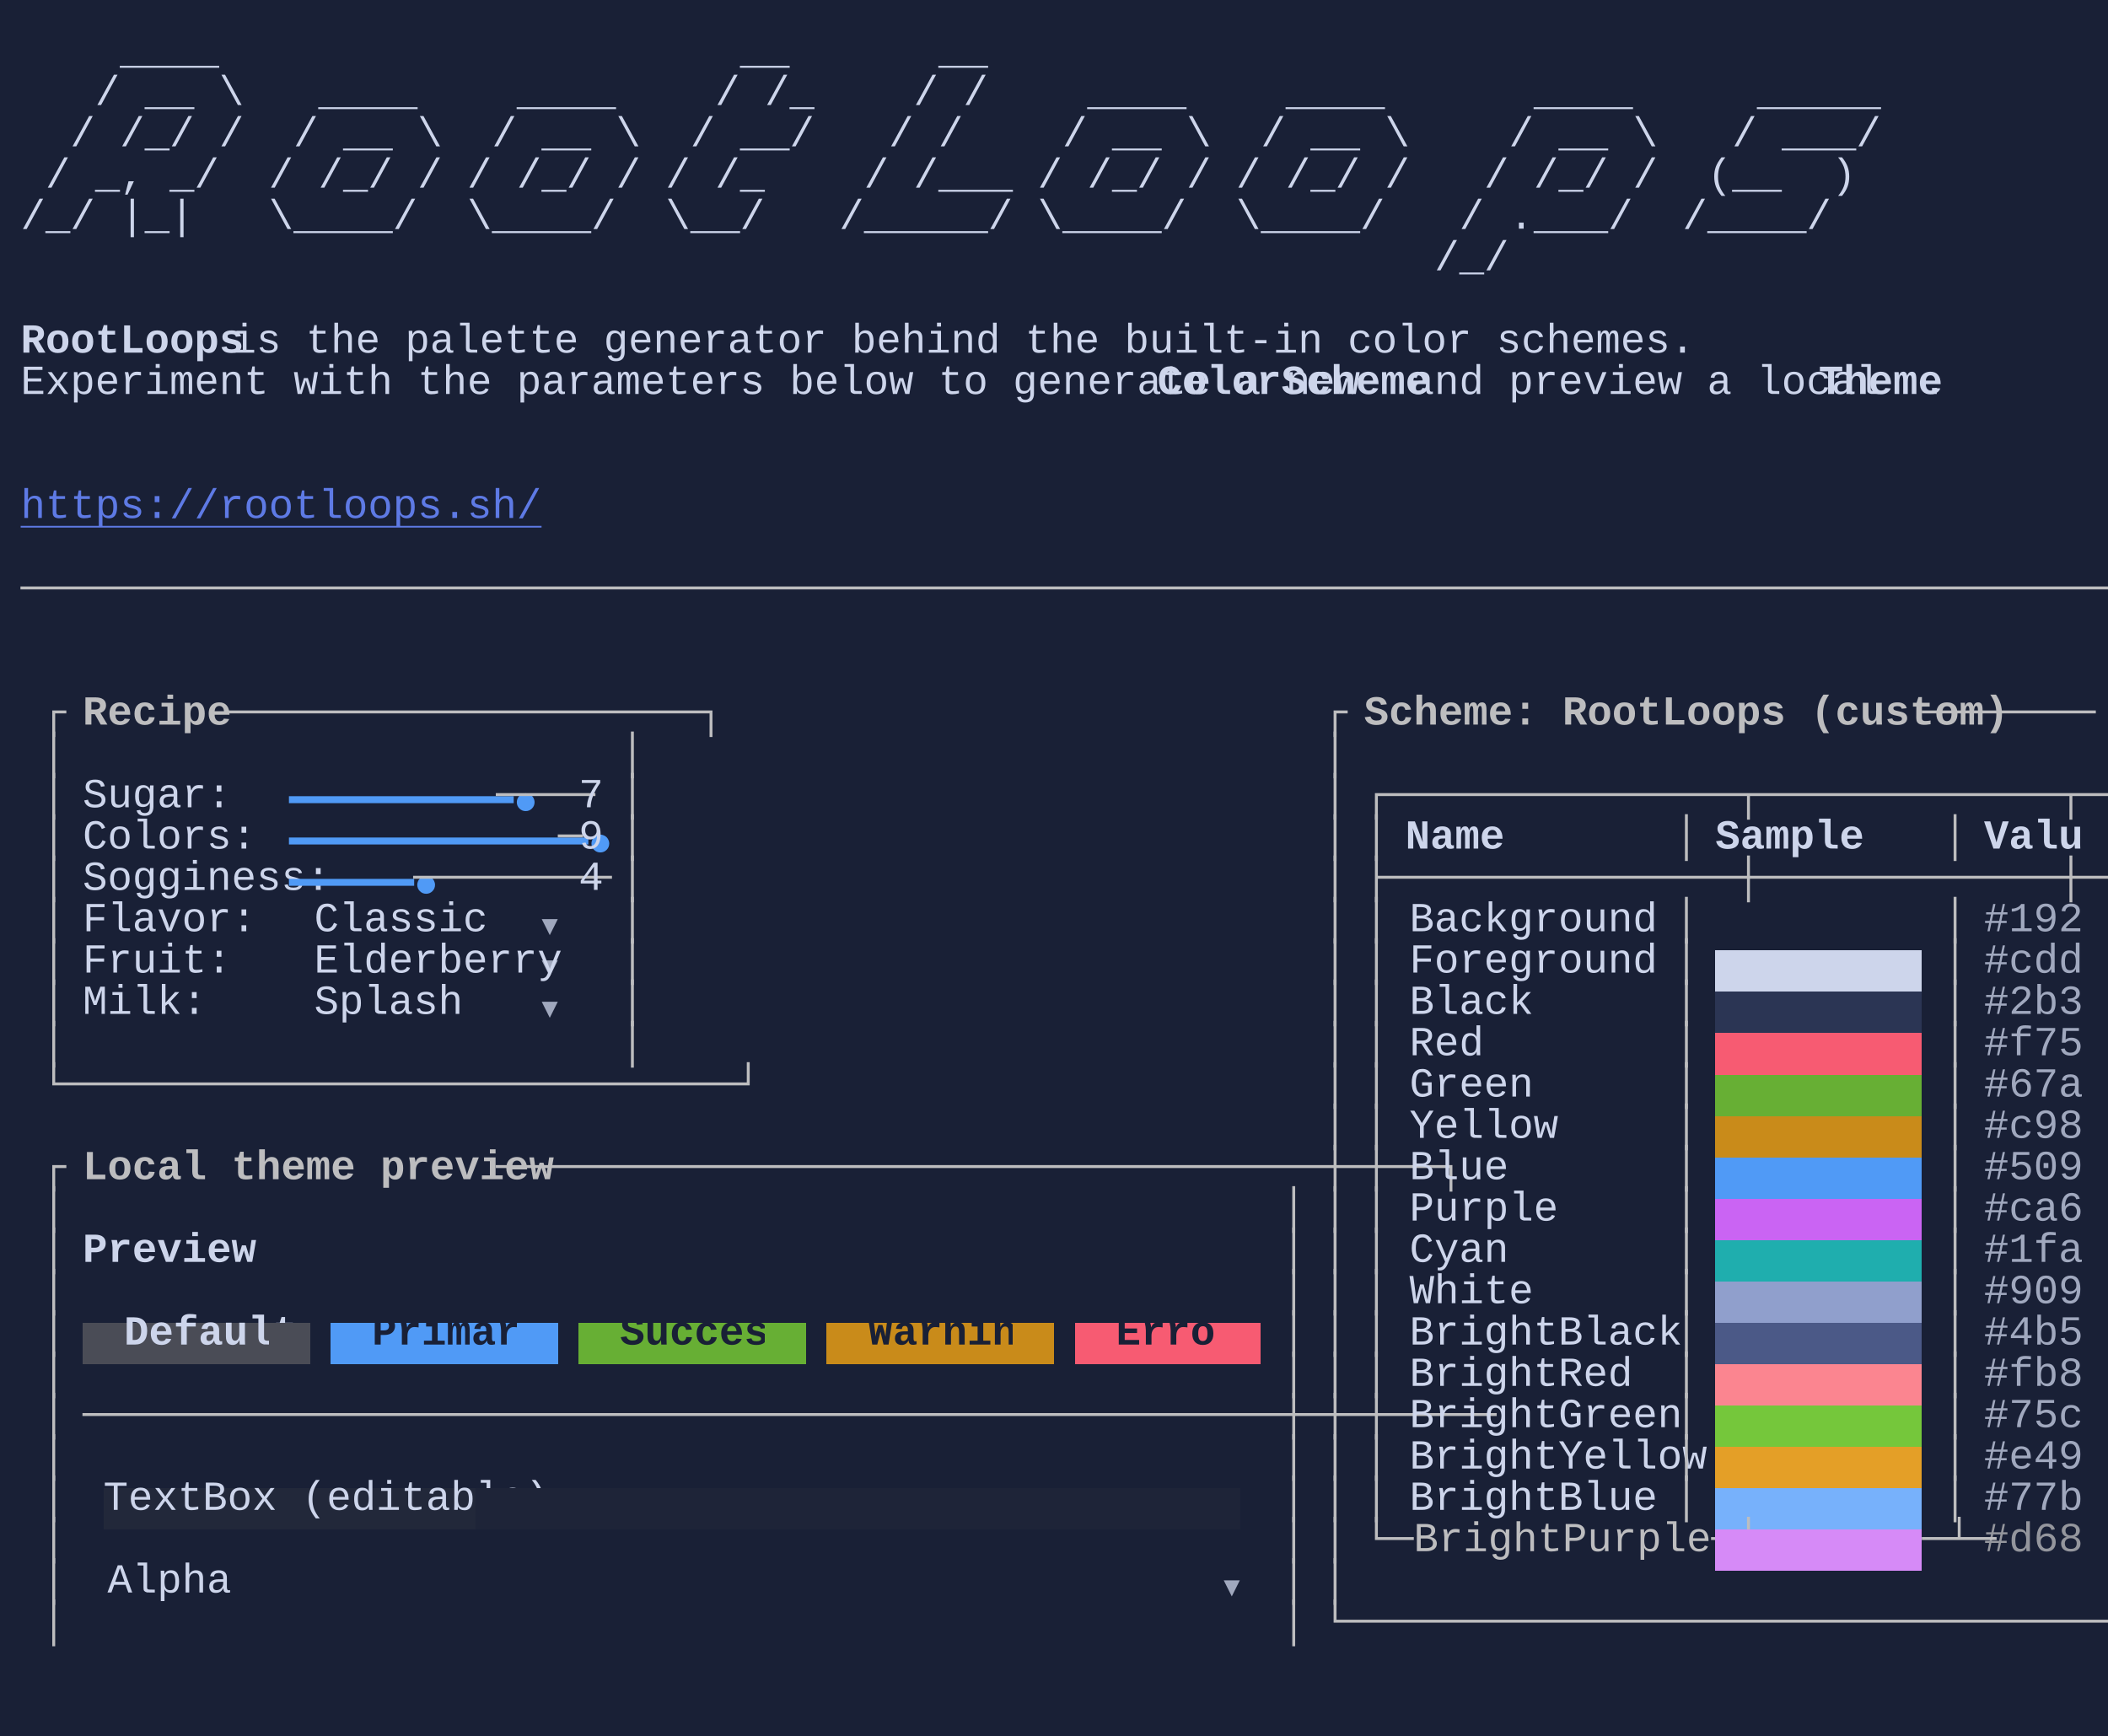
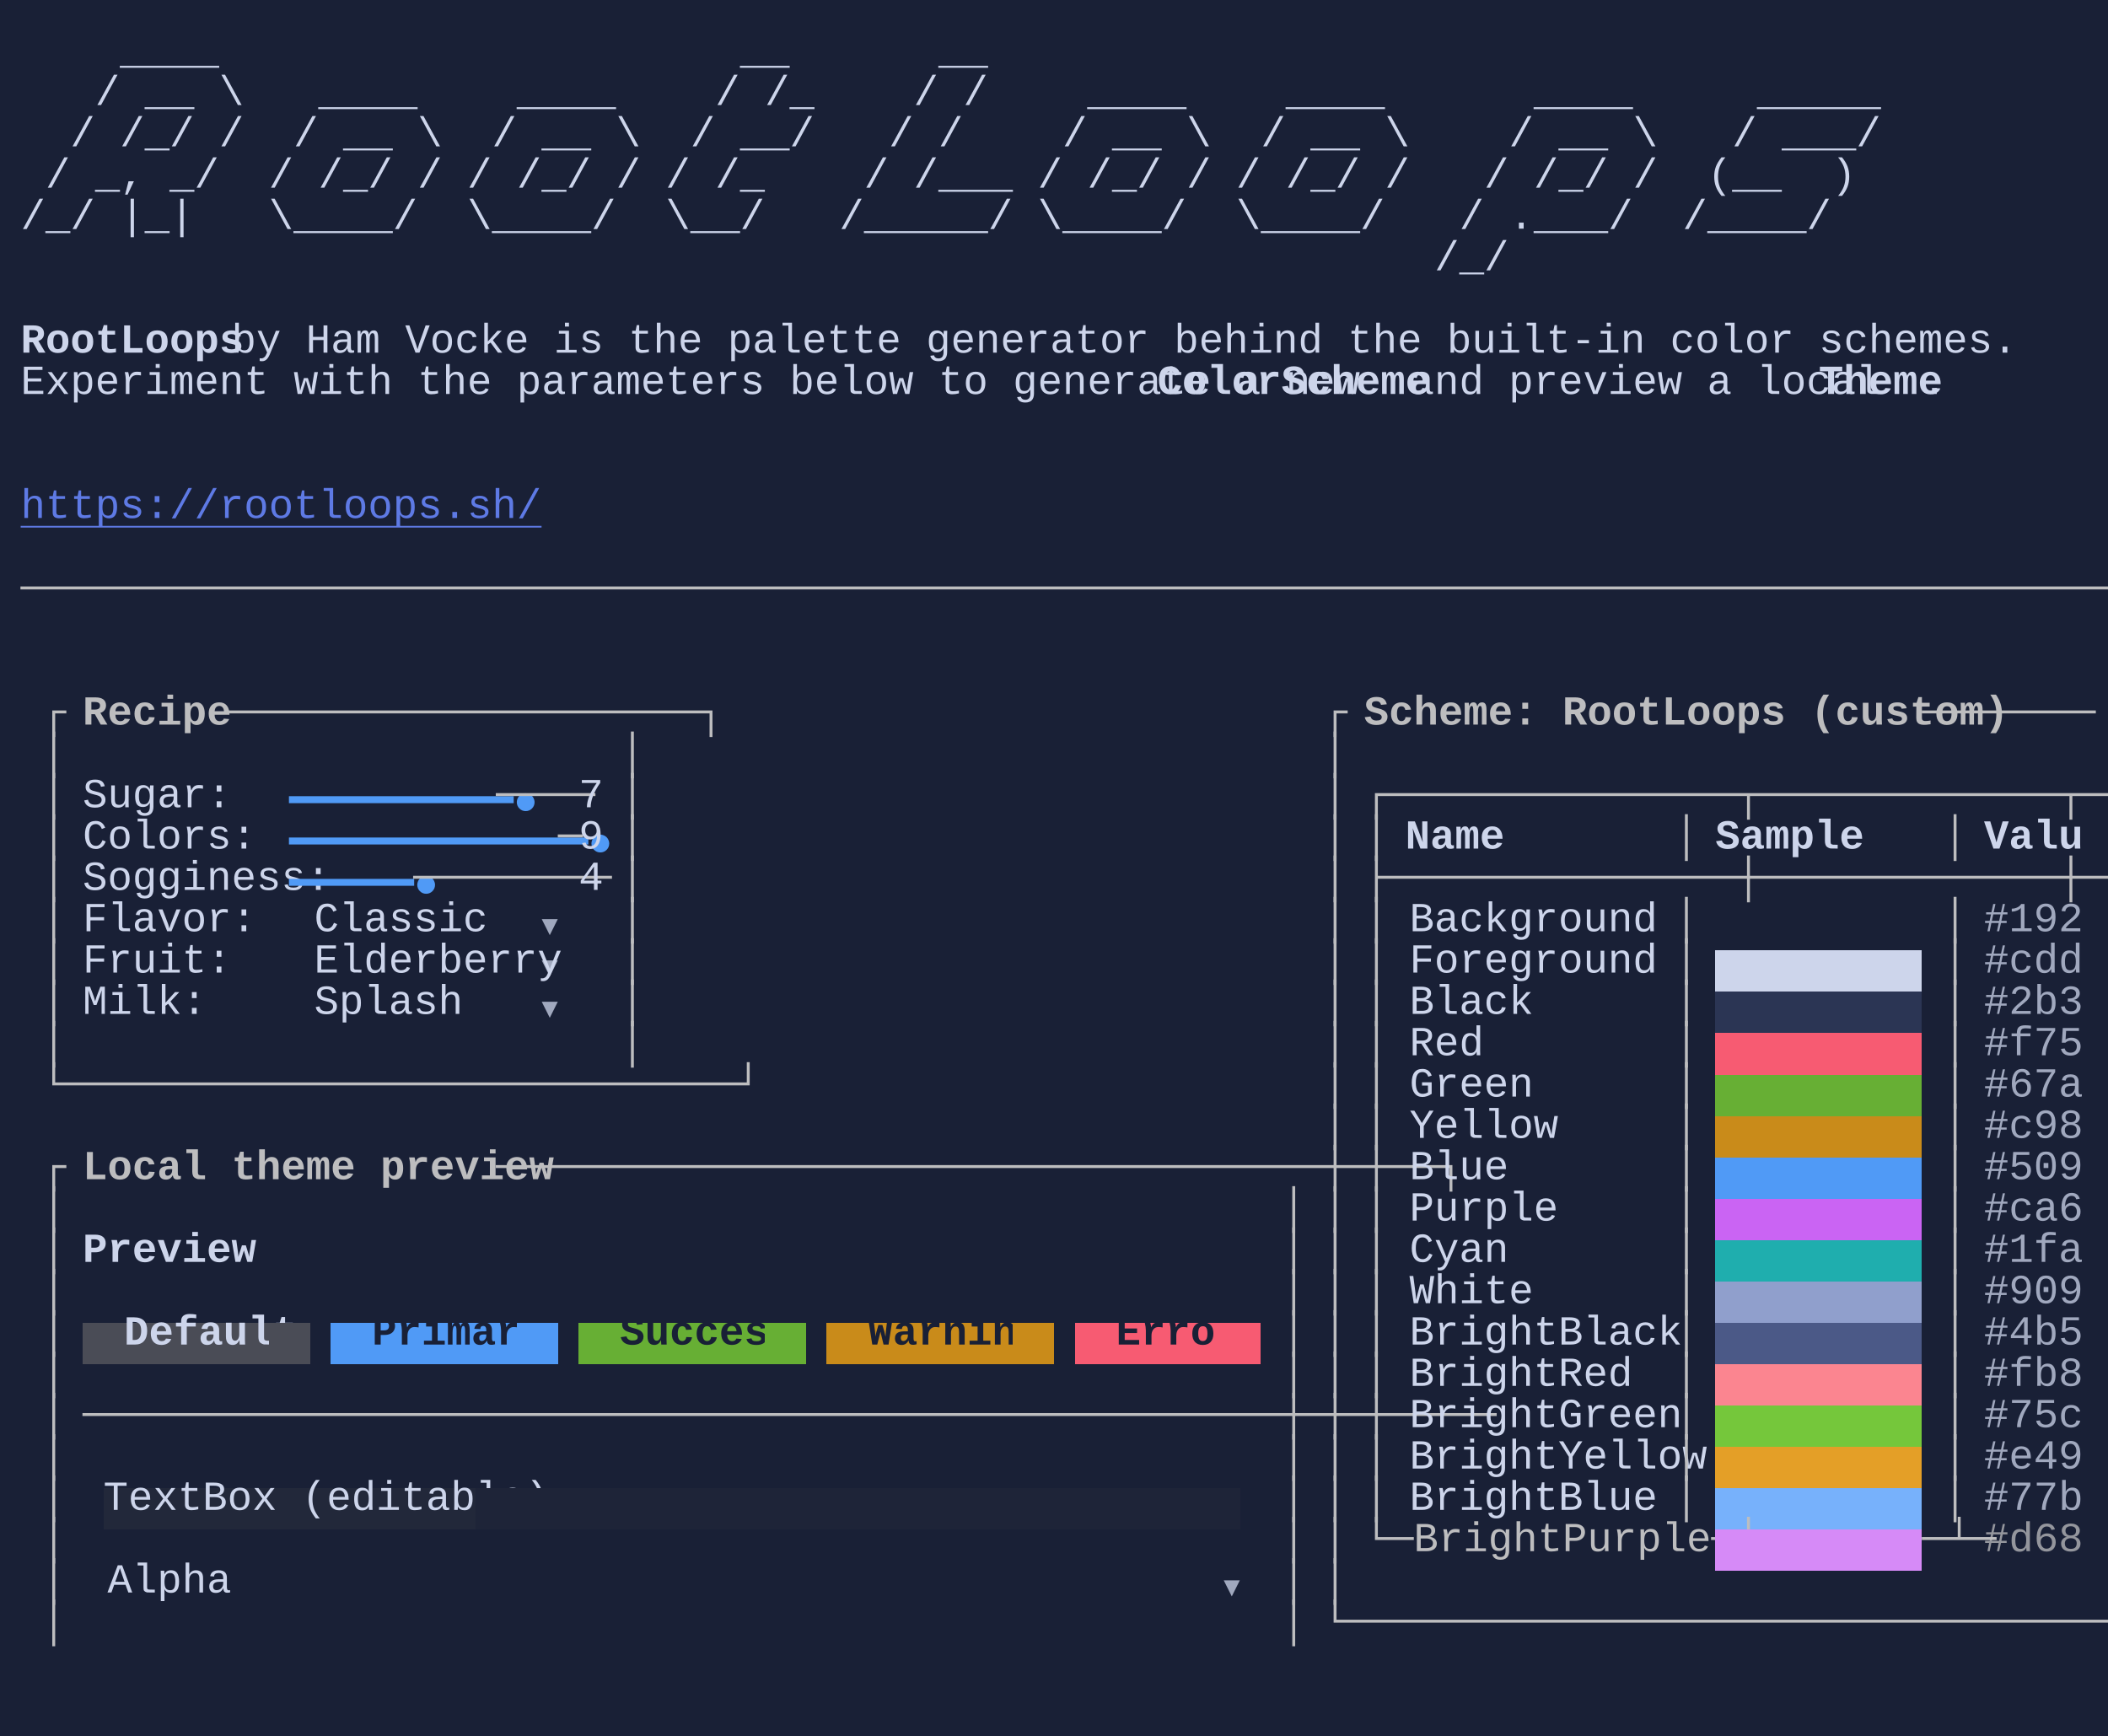
<svg xmlns="http://www.w3.org/2000/svg" viewBox="0 0 918 756" width="918" height="756" shape-rendering="crispEdges">
  <style>.t{font-family:ui-monospace, SFMono-Regular, Menlo, Monaco, Consolas, "Liberation Mono", "Courier New", monospace;font-size:18px;dominant-baseline:text-before-edge;white-space:pre;font-variant-ligatures:none;font-kerning:none;font-feature-settings:"liga" 0,"calt" 0;letter-spacing:0}</style>
  <rect x="0" y="0" width="918" height="756" fill="rgb(25,32,54)" />
  <text class="t" x="9" y="18" fill="rgb(205,213,235)" textLength="900" lengthAdjust="spacing" xml:space="preserve">    ____                     __      __                                                             </text>
  <text class="t" x="9" y="36" fill="rgb(205,213,235)" textLength="900" lengthAdjust="spacing" xml:space="preserve">   / __ \   ____    ____    / /_    / /    ____    ____      ____     _____                         </text>
  <text class="t" x="9" y="54" fill="rgb(205,213,235)" textLength="900" lengthAdjust="spacing" xml:space="preserve">  / /_/ /  / __ \  / __ \  / __/   / /    / __ \  / __ \    / __ \   / ___/                         </text>
  <text class="t" x="9" y="72" fill="rgb(205,213,235)" textLength="900" lengthAdjust="spacing" xml:space="preserve"> / _, _/  / /_/ / / /_/ / / /_    / /___ / /_/ / / /_/ /   / /_/ /  (__  )                          </text>
  <text class="t" x="9" y="90" fill="rgb(205,213,235)" textLength="900" lengthAdjust="spacing" xml:space="preserve">/_/ |_|   \____/  \____/  \__/   /_____/ \____/  \____/   / .___/  /____/                           </text>
  <text class="t" x="9" y="108" fill="rgb(205,213,235)" textLength="900" lengthAdjust="spacing" xml:space="preserve">                                                         /_/                                        </text>
  <text class="t" x="9" y="144" fill="rgb(205,213,235)" textLength="81" lengthAdjust="spacing" font-weight="700" xml:space="preserve">RootLoops</text>
-   <text class="t" x="90" y="144" fill="rgb(205,213,235)" textLength="819" lengthAdjust="spacing" xml:space="preserve"> is the palette generator behind the built-in color schemes.                               </text>
+   <text class="t" x="90" y="144" fill="rgb(205,213,235)" textLength="819" lengthAdjust="spacing" xml:space="preserve"> by Ham Vocke is the palette generator behind the built-in color schemes.                  </text>
  <text class="t" x="9" y="162" fill="rgb(205,213,235)" textLength="495" lengthAdjust="spacing" xml:space="preserve">Experiment with the parameters below to generate a new </text>
  <text class="t" x="504" y="162" fill="rgb(205,213,235)" textLength="99" lengthAdjust="spacing" font-weight="700" xml:space="preserve">ColorScheme</text>
  <text class="t" x="603" y="162" fill="rgb(205,213,235)" textLength="189" lengthAdjust="spacing" xml:space="preserve"> and preview a local </text>
  <text class="t" x="792" y="162" fill="rgb(205,213,235)" textLength="45" lengthAdjust="spacing" font-weight="700" xml:space="preserve">Theme</text>
  <text class="t" x="837" y="162" fill="rgb(205,213,235)" textLength="72" lengthAdjust="spacing" xml:space="preserve">.       </text>
  <text class="t" x="9" y="216" fill="rgb(94,122,229)" textLength="189" lengthAdjust="spacing" text-decoration="underline" xml:space="preserve">https://rootloops.sh/</text>
  <text class="t" x="9" y="252" fill="rgb(189,189,191)" textLength="900" lengthAdjust="spacing" xml:space="preserve">────────────────────────────────────────────────────────────────────────────────────────────────────</text>
  <text class="t" x="18" y="306" fill="rgb(189,189,191)" textLength="9" lengthAdjust="spacing" xml:space="preserve">┌</text>
  <text class="t" x="36" y="306" fill="rgb(189,189,191)" textLength="54" lengthAdjust="spacing" font-weight="700" xml:space="preserve">Recipe</text>
  <text class="t" x="99" y="306" fill="rgb(189,189,191)" textLength="180" lengthAdjust="spacing" xml:space="preserve">───────────────────┐</text>
  <text class="t" x="576" y="306" fill="rgb(189,189,191)" textLength="9" lengthAdjust="spacing" xml:space="preserve">┌</text>
  <text class="t" x="594" y="306" fill="rgb(189,189,191)" textLength="234" lengthAdjust="spacing" font-weight="700" xml:space="preserve">Scheme: RootLoops (custom)</text>
  <text class="t" x="837" y="306" fill="rgb(189,189,191)" textLength="63" lengthAdjust="spacing" xml:space="preserve">───────</text>
  <text class="t" x="18" y="324" fill="rgb(189,189,191)" textLength="9" lengthAdjust="spacing" xml:space="preserve">│</text>
  <text class="t" x="270" y="324" fill="rgb(189,189,191)" textLength="9" lengthAdjust="spacing" xml:space="preserve">│</text>
  <text class="t" x="576" y="324" fill="rgb(189,189,191)" textLength="9" lengthAdjust="spacing" xml:space="preserve">│</text>
  <text class="t" x="18" y="342" fill="rgb(189,189,191)" textLength="9" lengthAdjust="spacing" xml:space="preserve">│</text>
  <text class="t" x="36" y="342" fill="rgb(205,213,235)" textLength="54" lengthAdjust="spacing" xml:space="preserve">Sugar:</text>
  <text class="t" x="126" y="342" fill="rgb(80,154,246)" textLength="90" lengthAdjust="spacing" font-weight="700" xml:space="preserve">━━━━━━━━━●</text>
  <text class="t" x="216" y="342" fill="rgb(189,189,191)" textLength="36" lengthAdjust="spacing" xml:space="preserve">────</text>
  <text class="t" x="252" y="342" fill="rgb(205,213,235)" textLength="9" lengthAdjust="spacing" xml:space="preserve">7</text>
  <text class="t" x="270" y="342" fill="rgb(189,189,191)" textLength="9" lengthAdjust="spacing" xml:space="preserve">│</text>
  <text class="t" x="576" y="342" fill="rgb(189,189,191)" textLength="9" lengthAdjust="spacing" xml:space="preserve">│</text>
  <text class="t" x="594" y="342" fill="rgb(189,189,191)" textLength="306" lengthAdjust="spacing" xml:space="preserve">┌──────────────┬────────────┬─────</text>
  <text class="t" x="18" y="360" fill="rgb(189,189,191)" textLength="9" lengthAdjust="spacing" xml:space="preserve">│</text>
  <text class="t" x="36" y="360" fill="rgb(205,213,235)" textLength="63" lengthAdjust="spacing" xml:space="preserve">Colors:</text>
  <text class="t" x="126" y="360" fill="rgb(80,154,246)" textLength="117" lengthAdjust="spacing" font-weight="700" xml:space="preserve">━━━━━━━━━━━━●</text>
  <text class="t" x="243" y="360" fill="rgb(189,189,191)" textLength="9" lengthAdjust="spacing" xml:space="preserve">─</text>
  <text class="t" x="252" y="360" fill="rgb(205,213,235)" textLength="9" lengthAdjust="spacing" xml:space="preserve">9</text>
  <text class="t" x="270" y="360" fill="rgb(189,189,191)" textLength="9" lengthAdjust="spacing" xml:space="preserve">│</text>
  <text class="t" x="576" y="360" fill="rgb(189,189,191)" textLength="9" lengthAdjust="spacing" xml:space="preserve">│</text>
  <text class="t" x="594" y="360" fill="rgb(189,189,191)" textLength="9" lengthAdjust="spacing" xml:space="preserve">│</text>
  <text class="t" x="612" y="360" fill="rgb(205,213,235)" textLength="36" lengthAdjust="spacing" font-weight="700" xml:space="preserve">Name</text>
  <text class="t" x="729" y="360" fill="rgb(189,189,191)" textLength="9" lengthAdjust="spacing" xml:space="preserve">│</text>
  <text class="t" x="747" y="360" fill="rgb(205,213,235)" textLength="54" lengthAdjust="spacing" font-weight="700" xml:space="preserve">Sample</text>
  <text class="t" x="846" y="360" fill="rgb(189,189,191)" textLength="9" lengthAdjust="spacing" xml:space="preserve">│</text>
  <text class="t" x="864" y="360" fill="rgb(205,213,235)" textLength="36" lengthAdjust="spacing" font-weight="700" xml:space="preserve">Valu</text>
  <text class="t" x="18" y="378" fill="rgb(189,189,191)" textLength="9" lengthAdjust="spacing" xml:space="preserve">│</text>
  <text class="t" x="36" y="378" fill="rgb(205,213,235)" textLength="90" lengthAdjust="spacing" xml:space="preserve">Sogginess:</text>
  <text class="t" x="126" y="378" fill="rgb(80,154,246)" textLength="54" lengthAdjust="spacing" font-weight="700" xml:space="preserve">━━━━━●</text>
  <text class="t" x="180" y="378" fill="rgb(189,189,191)" textLength="72" lengthAdjust="spacing" xml:space="preserve">────────</text>
  <text class="t" x="252" y="378" fill="rgb(205,213,235)" textLength="9" lengthAdjust="spacing" xml:space="preserve">4</text>
  <text class="t" x="270" y="378" fill="rgb(189,189,191)" textLength="9" lengthAdjust="spacing" xml:space="preserve">│</text>
  <text class="t" x="576" y="378" fill="rgb(189,189,191)" textLength="9" lengthAdjust="spacing" xml:space="preserve">│</text>
  <text class="t" x="594" y="378" fill="rgb(189,189,191)" textLength="306" lengthAdjust="spacing" xml:space="preserve">├──────────────┼────────────┼─────</text>
  <text class="t" x="18" y="396" fill="rgb(189,189,191)" textLength="9" lengthAdjust="spacing" xml:space="preserve">│</text>
  <text class="t" x="36" y="396" fill="rgb(205,213,235)" textLength="63" lengthAdjust="spacing" xml:space="preserve">Flavor:</text>
  <text class="t" x="126" y="396" fill="rgb(205,213,235)" textLength="108" lengthAdjust="spacing" xml:space="preserve"> Classic    </text>
  <text class="t" x="234" y="396" fill="rgb(205,213,235)" textLength="9" lengthAdjust="spacing" opacity="0.75" xml:space="preserve">▾</text>
  <text class="t" x="270" y="396" fill="rgb(189,189,191)" textLength="9" lengthAdjust="spacing" xml:space="preserve">│</text>
  <text class="t" x="576" y="396" fill="rgb(189,189,191)" textLength="9" lengthAdjust="spacing" xml:space="preserve">│</text>
  <text class="t" x="594" y="396" fill="rgb(189,189,191)" textLength="9" lengthAdjust="spacing" xml:space="preserve">│</text>
  <text class="t" x="603" y="396" fill="rgb(205,213,235)" textLength="126" lengthAdjust="spacing" xml:space="preserve"> Background   </text>
  <text class="t" x="729" y="396" fill="rgb(189,189,191)" textLength="9" lengthAdjust="spacing" xml:space="preserve">│</text>
  <text class="t" x="846" y="396" fill="rgb(189,189,191)" textLength="9" lengthAdjust="spacing" xml:space="preserve">│</text>
  <text class="t" x="864" y="396" fill="rgb(205,213,235)" textLength="36" lengthAdjust="spacing" opacity="0.75" xml:space="preserve">#192</text>
  <text class="t" x="18" y="414" fill="rgb(189,189,191)" textLength="9" lengthAdjust="spacing" xml:space="preserve">│</text>
  <text class="t" x="36" y="414" fill="rgb(205,213,235)" textLength="54" lengthAdjust="spacing" xml:space="preserve">Fruit:</text>
  <text class="t" x="126" y="414" fill="rgb(205,213,235)" textLength="108" lengthAdjust="spacing" xml:space="preserve"> Elderberry </text>
  <text class="t" x="234" y="414" fill="rgb(205,213,235)" textLength="9" lengthAdjust="spacing" opacity="0.75" xml:space="preserve">▾</text>
  <text class="t" x="270" y="414" fill="rgb(189,189,191)" textLength="9" lengthAdjust="spacing" xml:space="preserve">│</text>
  <text class="t" x="576" y="414" fill="rgb(189,189,191)" textLength="9" lengthAdjust="spacing" xml:space="preserve">│</text>
  <text class="t" x="594" y="414" fill="rgb(189,189,191)" textLength="9" lengthAdjust="spacing" xml:space="preserve">│</text>
  <text class="t" x="603" y="414" fill="rgb(205,213,235)" textLength="126" lengthAdjust="spacing" xml:space="preserve"> Foreground   </text>
  <text class="t" x="729" y="414" fill="rgb(189,189,191)" textLength="9" lengthAdjust="spacing" xml:space="preserve">│</text>
  <rect x="747" y="414" width="90" height="18" fill="rgb(205,213,235)" />
  <text class="t" x="846" y="414" fill="rgb(189,189,191)" textLength="9" lengthAdjust="spacing" xml:space="preserve">│</text>
  <text class="t" x="864" y="414" fill="rgb(205,213,235)" textLength="36" lengthAdjust="spacing" opacity="0.75" xml:space="preserve">#cdd</text>
  <text class="t" x="18" y="432" fill="rgb(189,189,191)" textLength="9" lengthAdjust="spacing" xml:space="preserve">│</text>
  <text class="t" x="36" y="432" fill="rgb(205,213,235)" textLength="45" lengthAdjust="spacing" xml:space="preserve">Milk:</text>
  <text class="t" x="126" y="432" fill="rgb(205,213,235)" textLength="108" lengthAdjust="spacing" xml:space="preserve"> Splash     </text>
  <text class="t" x="234" y="432" fill="rgb(205,213,235)" textLength="9" lengthAdjust="spacing" opacity="0.75" xml:space="preserve">▾</text>
  <text class="t" x="270" y="432" fill="rgb(189,189,191)" textLength="9" lengthAdjust="spacing" xml:space="preserve">│</text>
  <text class="t" x="576" y="432" fill="rgb(189,189,191)" textLength="9" lengthAdjust="spacing" xml:space="preserve">│</text>
  <text class="t" x="594" y="432" fill="rgb(189,189,191)" textLength="9" lengthAdjust="spacing" xml:space="preserve">│</text>
  <text class="t" x="603" y="432" fill="rgb(205,213,235)" textLength="126" lengthAdjust="spacing" xml:space="preserve"> Black        </text>
  <text class="t" x="729" y="432" fill="rgb(189,189,191)" textLength="9" lengthAdjust="spacing" xml:space="preserve">│</text>
  <rect x="747" y="432" width="90" height="18" fill="rgb(43,53,84)" />
  <text class="t" x="846" y="432" fill="rgb(189,189,191)" textLength="9" lengthAdjust="spacing" xml:space="preserve">│</text>
  <text class="t" x="864" y="432" fill="rgb(205,213,235)" textLength="36" lengthAdjust="spacing" opacity="0.75" xml:space="preserve">#2b3</text>
  <text class="t" x="18" y="450" fill="rgb(189,189,191)" textLength="9" lengthAdjust="spacing" xml:space="preserve">│</text>
  <text class="t" x="270" y="450" fill="rgb(189,189,191)" textLength="9" lengthAdjust="spacing" xml:space="preserve">│</text>
  <text class="t" x="576" y="450" fill="rgb(189,189,191)" textLength="9" lengthAdjust="spacing" xml:space="preserve">│</text>
  <text class="t" x="594" y="450" fill="rgb(189,189,191)" textLength="9" lengthAdjust="spacing" xml:space="preserve">│</text>
  <text class="t" x="603" y="450" fill="rgb(205,213,235)" textLength="126" lengthAdjust="spacing" xml:space="preserve"> Red          </text>
  <text class="t" x="729" y="450" fill="rgb(189,189,191)" textLength="9" lengthAdjust="spacing" xml:space="preserve">│</text>
  <rect x="747" y="450" width="90" height="18" fill="rgb(247,91,114)" />
  <text class="t" x="846" y="450" fill="rgb(189,189,191)" textLength="9" lengthAdjust="spacing" xml:space="preserve">│</text>
  <text class="t" x="864" y="450" fill="rgb(205,213,235)" textLength="36" lengthAdjust="spacing" opacity="0.75" xml:space="preserve">#f75</text>
  <text class="t" x="18" y="468" fill="rgb(189,189,191)" textLength="261" lengthAdjust="spacing" xml:space="preserve">└───────────────────────────┘</text>
  <text class="t" x="576" y="468" fill="rgb(189,189,191)" textLength="9" lengthAdjust="spacing" xml:space="preserve">│</text>
  <text class="t" x="594" y="468" fill="rgb(189,189,191)" textLength="9" lengthAdjust="spacing" xml:space="preserve">│</text>
  <text class="t" x="603" y="468" fill="rgb(205,213,235)" textLength="126" lengthAdjust="spacing" xml:space="preserve"> Green        </text>
  <text class="t" x="729" y="468" fill="rgb(189,189,191)" textLength="9" lengthAdjust="spacing" xml:space="preserve">│</text>
  <rect x="747" y="468" width="90" height="18" fill="rgb(103,175,52)" />
  <text class="t" x="846" y="468" fill="rgb(189,189,191)" textLength="9" lengthAdjust="spacing" xml:space="preserve">│</text>
  <text class="t" x="864" y="468" fill="rgb(205,213,235)" textLength="36" lengthAdjust="spacing" opacity="0.75" xml:space="preserve">#67a</text>
  <text class="t" x="576" y="486" fill="rgb(189,189,191)" textLength="9" lengthAdjust="spacing" xml:space="preserve">│</text>
  <text class="t" x="594" y="486" fill="rgb(189,189,191)" textLength="9" lengthAdjust="spacing" xml:space="preserve">│</text>
  <text class="t" x="603" y="486" fill="rgb(205,213,235)" textLength="126" lengthAdjust="spacing" xml:space="preserve"> Yellow       </text>
  <text class="t" x="729" y="486" fill="rgb(189,189,191)" textLength="9" lengthAdjust="spacing" xml:space="preserve">│</text>
  <rect x="747" y="486" width="90" height="18" fill="rgb(201,139,26)" />
  <text class="t" x="846" y="486" fill="rgb(189,189,191)" textLength="9" lengthAdjust="spacing" xml:space="preserve">│</text>
  <text class="t" x="864" y="486" fill="rgb(205,213,235)" textLength="36" lengthAdjust="spacing" opacity="0.75" xml:space="preserve">#c98</text>
  <text class="t" x="18" y="504" fill="rgb(189,189,191)" textLength="9" lengthAdjust="spacing" xml:space="preserve">┌</text>
  <text class="t" x="36" y="504" fill="rgb(189,189,191)" textLength="171" lengthAdjust="spacing" font-weight="700" xml:space="preserve">Local theme preview</text>
  <text class="t" x="216" y="504" fill="rgb(189,189,191)" textLength="351" lengthAdjust="spacing" xml:space="preserve">──────────────────────────────────────┐</text>
  <text class="t" x="576" y="504" fill="rgb(189,189,191)" textLength="9" lengthAdjust="spacing" xml:space="preserve">│</text>
  <text class="t" x="594" y="504" fill="rgb(189,189,191)" textLength="9" lengthAdjust="spacing" xml:space="preserve">│</text>
  <text class="t" x="603" y="504" fill="rgb(205,213,235)" textLength="126" lengthAdjust="spacing" xml:space="preserve"> Blue         </text>
  <text class="t" x="729" y="504" fill="rgb(189,189,191)" textLength="9" lengthAdjust="spacing" xml:space="preserve">│</text>
  <rect x="747" y="504" width="90" height="18" fill="rgb(80,154,246)" />
  <text class="t" x="846" y="504" fill="rgb(189,189,191)" textLength="9" lengthAdjust="spacing" xml:space="preserve">│</text>
  <text class="t" x="864" y="504" fill="rgb(205,213,235)" textLength="36" lengthAdjust="spacing" opacity="0.75" xml:space="preserve">#509</text>
  <text class="t" x="18" y="522" fill="rgb(189,189,191)" textLength="9" lengthAdjust="spacing" xml:space="preserve">│</text>
  <text class="t" x="558" y="522" fill="rgb(189,189,191)" textLength="9" lengthAdjust="spacing" xml:space="preserve">│</text>
  <text class="t" x="576" y="522" fill="rgb(189,189,191)" textLength="9" lengthAdjust="spacing" xml:space="preserve">│</text>
  <text class="t" x="594" y="522" fill="rgb(189,189,191)" textLength="9" lengthAdjust="spacing" xml:space="preserve">│</text>
  <text class="t" x="603" y="522" fill="rgb(205,213,235)" textLength="126" lengthAdjust="spacing" xml:space="preserve"> Purple       </text>
  <text class="t" x="729" y="522" fill="rgb(189,189,191)" textLength="9" lengthAdjust="spacing" xml:space="preserve">│</text>
  <rect x="747" y="522" width="90" height="18" fill="rgb(202,100,243)" />
  <text class="t" x="846" y="522" fill="rgb(189,189,191)" textLength="9" lengthAdjust="spacing" xml:space="preserve">│</text>
  <text class="t" x="864" y="522" fill="rgb(205,213,235)" textLength="36" lengthAdjust="spacing" opacity="0.75" xml:space="preserve">#ca6</text>
  <text class="t" x="18" y="540" fill="rgb(189,189,191)" textLength="9" lengthAdjust="spacing" xml:space="preserve">│</text>
  <text class="t" x="36" y="540" fill="rgb(205,213,235)" textLength="63" lengthAdjust="spacing" font-weight="700" xml:space="preserve">Preview</text>
  <text class="t" x="558" y="540" fill="rgb(189,189,191)" textLength="9" lengthAdjust="spacing" xml:space="preserve">│</text>
  <text class="t" x="576" y="540" fill="rgb(189,189,191)" textLength="9" lengthAdjust="spacing" xml:space="preserve">│</text>
  <text class="t" x="594" y="540" fill="rgb(189,189,191)" textLength="9" lengthAdjust="spacing" xml:space="preserve">│</text>
  <text class="t" x="603" y="540" fill="rgb(205,213,235)" textLength="126" lengthAdjust="spacing" xml:space="preserve"> Cyan         </text>
  <text class="t" x="729" y="540" fill="rgb(189,189,191)" textLength="9" lengthAdjust="spacing" xml:space="preserve">│</text>
  <rect x="747" y="540" width="90" height="18" fill="rgb(31,174,174)" />
  <text class="t" x="846" y="540" fill="rgb(189,189,191)" textLength="9" lengthAdjust="spacing" xml:space="preserve">│</text>
  <text class="t" x="864" y="540" fill="rgb(205,213,235)" textLength="36" lengthAdjust="spacing" opacity="0.75" xml:space="preserve">#1fa</text>
  <text class="t" x="18" y="558" fill="rgb(189,189,191)" textLength="9" lengthAdjust="spacing" xml:space="preserve">│</text>
  <text class="t" x="558" y="558" fill="rgb(189,189,191)" textLength="9" lengthAdjust="spacing" xml:space="preserve">│</text>
  <text class="t" x="576" y="558" fill="rgb(189,189,191)" textLength="9" lengthAdjust="spacing" xml:space="preserve">│</text>
  <text class="t" x="594" y="558" fill="rgb(189,189,191)" textLength="9" lengthAdjust="spacing" xml:space="preserve">│</text>
  <text class="t" x="603" y="558" fill="rgb(205,213,235)" textLength="126" lengthAdjust="spacing" xml:space="preserve"> White        </text>
  <text class="t" x="729" y="558" fill="rgb(189,189,191)" textLength="9" lengthAdjust="spacing" xml:space="preserve">│</text>
  <rect x="747" y="558" width="90" height="18" fill="rgb(144,159,204)" />
  <text class="t" x="846" y="558" fill="rgb(189,189,191)" textLength="9" lengthAdjust="spacing" xml:space="preserve">│</text>
  <text class="t" x="864" y="558" fill="rgb(205,213,235)" textLength="36" lengthAdjust="spacing" opacity="0.75" xml:space="preserve">#909</text>
  <text class="t" x="18" y="576" fill="rgb(189,189,191)" textLength="9" lengthAdjust="spacing" xml:space="preserve">│</text>
  <rect x="36" y="576" width="18" height="18" fill="rgb(74,76,86)" />
  <rect x="54" y="576" width="63" height="18" fill="rgb(74,76,86)" />
  <text class="t" x="54" y="576" fill="rgb(205,213,235)" textLength="63" lengthAdjust="spacing" font-weight="700" xml:space="preserve">Default</text>
  <rect x="117" y="576" width="18" height="18" fill="rgb(74,76,86)" />
  <rect x="144" y="576" width="18" height="18" fill="rgb(80,154,246)" />
  <rect x="162" y="576" width="63" height="18" fill="rgb(80,154,246)" />
  <text class="t" x="162" y="576" fill="rgb(25,32,54)" textLength="63" lengthAdjust="spacing" font-weight="700" xml:space="preserve">Primary</text>
  <rect x="225" y="576" width="18" height="18" fill="rgb(80,154,246)" />
  <rect x="252" y="576" width="18" height="18" fill="rgb(103,175,52)" />
  <rect x="270" y="576" width="63" height="18" fill="rgb(103,175,52)" />
  <text class="t" x="270" y="576" fill="rgb(25,32,54)" textLength="63" lengthAdjust="spacing" font-weight="700" xml:space="preserve">Success</text>
  <rect x="333" y="576" width="18" height="18" fill="rgb(103,175,52)" />
  <rect x="360" y="576" width="18" height="18" fill="rgb(201,139,26)" />
  <rect x="378" y="576" width="63" height="18" fill="rgb(201,139,26)" />
  <text class="t" x="378" y="576" fill="rgb(25,32,54)" textLength="63" lengthAdjust="spacing" font-weight="700" xml:space="preserve">Warning</text>
  <rect x="441" y="576" width="18" height="18" fill="rgb(201,139,26)" />
  <rect x="468" y="576" width="18" height="18" fill="rgb(247,91,114)" />
  <rect x="486" y="576" width="45" height="18" fill="rgb(247,91,114)" />
  <text class="t" x="486" y="576" fill="rgb(25,32,54)" textLength="45" lengthAdjust="spacing" font-weight="700" xml:space="preserve">Error</text>
  <rect x="531" y="576" width="18" height="18" fill="rgb(247,91,114)" />
  <text class="t" x="558" y="576" fill="rgb(189,189,191)" textLength="9" lengthAdjust="spacing" xml:space="preserve">│</text>
  <text class="t" x="576" y="576" fill="rgb(189,189,191)" textLength="9" lengthAdjust="spacing" xml:space="preserve">│</text>
  <text class="t" x="594" y="576" fill="rgb(189,189,191)" textLength="9" lengthAdjust="spacing" xml:space="preserve">│</text>
  <text class="t" x="603" y="576" fill="rgb(205,213,235)" textLength="126" lengthAdjust="spacing" xml:space="preserve"> BrightBlack  </text>
  <text class="t" x="729" y="576" fill="rgb(189,189,191)" textLength="9" lengthAdjust="spacing" xml:space="preserve">│</text>
  <rect x="747" y="576" width="90" height="18" fill="rgb(75,89,135)" />
  <text class="t" x="846" y="576" fill="rgb(189,189,191)" textLength="9" lengthAdjust="spacing" xml:space="preserve">│</text>
  <text class="t" x="864" y="576" fill="rgb(205,213,235)" textLength="36" lengthAdjust="spacing" opacity="0.75" xml:space="preserve">#4b5</text>
  <text class="t" x="18" y="594" fill="rgb(189,189,191)" textLength="9" lengthAdjust="spacing" xml:space="preserve">│</text>
  <text class="t" x="558" y="594" fill="rgb(189,189,191)" textLength="9" lengthAdjust="spacing" xml:space="preserve">│</text>
  <text class="t" x="576" y="594" fill="rgb(189,189,191)" textLength="9" lengthAdjust="spacing" xml:space="preserve">│</text>
  <text class="t" x="594" y="594" fill="rgb(189,189,191)" textLength="9" lengthAdjust="spacing" xml:space="preserve">│</text>
  <text class="t" x="603" y="594" fill="rgb(205,213,235)" textLength="126" lengthAdjust="spacing" xml:space="preserve"> BrightRed    </text>
  <text class="t" x="729" y="594" fill="rgb(189,189,191)" textLength="9" lengthAdjust="spacing" xml:space="preserve">│</text>
  <rect x="747" y="594" width="90" height="18" fill="rgb(251,133,144)" />
  <text class="t" x="846" y="594" fill="rgb(189,189,191)" textLength="9" lengthAdjust="spacing" xml:space="preserve">│</text>
  <text class="t" x="864" y="594" fill="rgb(205,213,235)" textLength="36" lengthAdjust="spacing" opacity="0.75" xml:space="preserve">#fb8</text>
  <text class="t" x="18" y="612" fill="rgb(189,189,191)" textLength="9" lengthAdjust="spacing" xml:space="preserve">│</text>
  <text class="t" x="36" y="612" fill="rgb(189,189,191)" textLength="513" lengthAdjust="spacing" xml:space="preserve">─────────────────────────────────────────────────────────</text>
  <text class="t" x="558" y="612" fill="rgb(189,189,191)" textLength="9" lengthAdjust="spacing" xml:space="preserve">│</text>
  <text class="t" x="576" y="612" fill="rgb(189,189,191)" textLength="9" lengthAdjust="spacing" xml:space="preserve">│</text>
  <text class="t" x="594" y="612" fill="rgb(189,189,191)" textLength="9" lengthAdjust="spacing" xml:space="preserve">│</text>
  <text class="t" x="603" y="612" fill="rgb(205,213,235)" textLength="126" lengthAdjust="spacing" xml:space="preserve"> BrightGreen  </text>
  <text class="t" x="729" y="612" fill="rgb(189,189,191)" textLength="9" lengthAdjust="spacing" xml:space="preserve">│</text>
  <rect x="747" y="612" width="90" height="18" fill="rgb(117,199,59)" />
  <text class="t" x="846" y="612" fill="rgb(189,189,191)" textLength="9" lengthAdjust="spacing" xml:space="preserve">│</text>
  <text class="t" x="864" y="612" fill="rgb(205,213,235)" textLength="36" lengthAdjust="spacing" opacity="0.75" xml:space="preserve">#75c</text>
  <text class="t" x="18" y="630" fill="rgb(189,189,191)" textLength="9" lengthAdjust="spacing" xml:space="preserve">│</text>
  <text class="t" x="558" y="630" fill="rgb(189,189,191)" textLength="9" lengthAdjust="spacing" xml:space="preserve">│</text>
  <text class="t" x="576" y="630" fill="rgb(189,189,191)" textLength="9" lengthAdjust="spacing" xml:space="preserve">│</text>
  <text class="t" x="594" y="630" fill="rgb(189,189,191)" textLength="9" lengthAdjust="spacing" xml:space="preserve">│</text>
  <text class="t" x="603" y="630" fill="rgb(205,213,235)" textLength="126" lengthAdjust="spacing" xml:space="preserve"> BrightYellow </text>
  <text class="t" x="729" y="630" fill="rgb(189,189,191)" textLength="9" lengthAdjust="spacing" xml:space="preserve">│</text>
  <rect x="747" y="630" width="90" height="18" fill="rgb(228,159,39)" />
  <text class="t" x="846" y="630" fill="rgb(189,189,191)" textLength="9" lengthAdjust="spacing" xml:space="preserve">│</text>
  <text class="t" x="864" y="630" fill="rgb(205,213,235)" textLength="36" lengthAdjust="spacing" opacity="0.75" xml:space="preserve">#e49</text>
  <text class="t" x="18" y="648" fill="rgb(189,189,191)" textLength="9" lengthAdjust="spacing" xml:space="preserve">│</text>
  <rect x="45" y="648" width="162" height="18" fill="rgb(34,40,58)" />
  <text class="t" x="45" y="648" fill="rgb(205,213,235)" textLength="162" lengthAdjust="spacing" xml:space="preserve">TextBox (editable)</text>
  <rect x="207" y="648" width="333" height="18" fill="rgb(30,36,56)" />
  <text class="t" x="558" y="648" fill="rgb(189,189,191)" textLength="9" lengthAdjust="spacing" xml:space="preserve">│</text>
  <text class="t" x="576" y="648" fill="rgb(189,189,191)" textLength="9" lengthAdjust="spacing" xml:space="preserve">│</text>
  <text class="t" x="594" y="648" fill="rgb(189,189,191)" textLength="9" lengthAdjust="spacing" xml:space="preserve">│</text>
  <text class="t" x="603" y="648" fill="rgb(205,213,235)" textLength="126" lengthAdjust="spacing" xml:space="preserve"> BrightBlue   </text>
  <text class="t" x="729" y="648" fill="rgb(189,189,191)" textLength="9" lengthAdjust="spacing" xml:space="preserve">│</text>
  <rect x="747" y="648" width="90" height="18" fill="rgb(119,177,251)" />
  <text class="t" x="846" y="648" fill="rgb(189,189,191)" textLength="9" lengthAdjust="spacing" xml:space="preserve">│</text>
  <text class="t" x="864" y="648" fill="rgb(205,213,235)" textLength="36" lengthAdjust="spacing" opacity="0.75" xml:space="preserve">#77b</text>
  <text class="t" x="18" y="666" fill="rgb(189,189,191)" textLength="9" lengthAdjust="spacing" xml:space="preserve">│</text>
  <text class="t" x="558" y="666" fill="rgb(189,189,191)" textLength="9" lengthAdjust="spacing" xml:space="preserve">│</text>
  <text class="t" x="576" y="666" fill="rgb(189,189,191)" textLength="9" lengthAdjust="spacing" xml:space="preserve">│</text>
  <text class="t" x="594" y="666" fill="rgb(189,189,191)" textLength="153" lengthAdjust="spacing" xml:space="preserve">└─BrightPurple─┴─</text>
  <rect x="747" y="666" width="90" height="18" fill="rgb(214,138,247)" />
  <text class="t" x="837" y="666" fill="rgb(189,189,191)" textLength="27" lengthAdjust="spacing" xml:space="preserve">─┴─</text>
  <text class="t" x="864" y="666" fill="rgb(189,189,191)" textLength="36" lengthAdjust="spacing" opacity="0.75" xml:space="preserve">#d68</text>
  <text class="t" x="18" y="684" fill="rgb(189,189,191)" textLength="9" lengthAdjust="spacing" xml:space="preserve">│</text>
  <text class="t" x="36" y="684" fill="rgb(205,213,235)" textLength="495" lengthAdjust="spacing" xml:space="preserve"> Alpha                                                 </text>
  <text class="t" x="531" y="684" fill="rgb(205,213,235)" textLength="9" lengthAdjust="spacing" opacity="0.75" xml:space="preserve">▾</text>
  <text class="t" x="558" y="684" fill="rgb(189,189,191)" textLength="9" lengthAdjust="spacing" xml:space="preserve">│</text>
  <text class="t" x="576" y="684" fill="rgb(189,189,191)" textLength="9" lengthAdjust="spacing" xml:space="preserve">│</text>
  <text class="t" x="18" y="702" fill="rgb(189,189,191)" textLength="9" lengthAdjust="spacing" xml:space="preserve">│</text>
  <text class="t" x="558" y="702" fill="rgb(189,189,191)" textLength="9" lengthAdjust="spacing" xml:space="preserve">│</text>
  <text class="t" x="576" y="702" fill="rgb(189,189,191)" textLength="324" lengthAdjust="spacing" xml:space="preserve">└───────────────────────────────────</text>
</svg>
